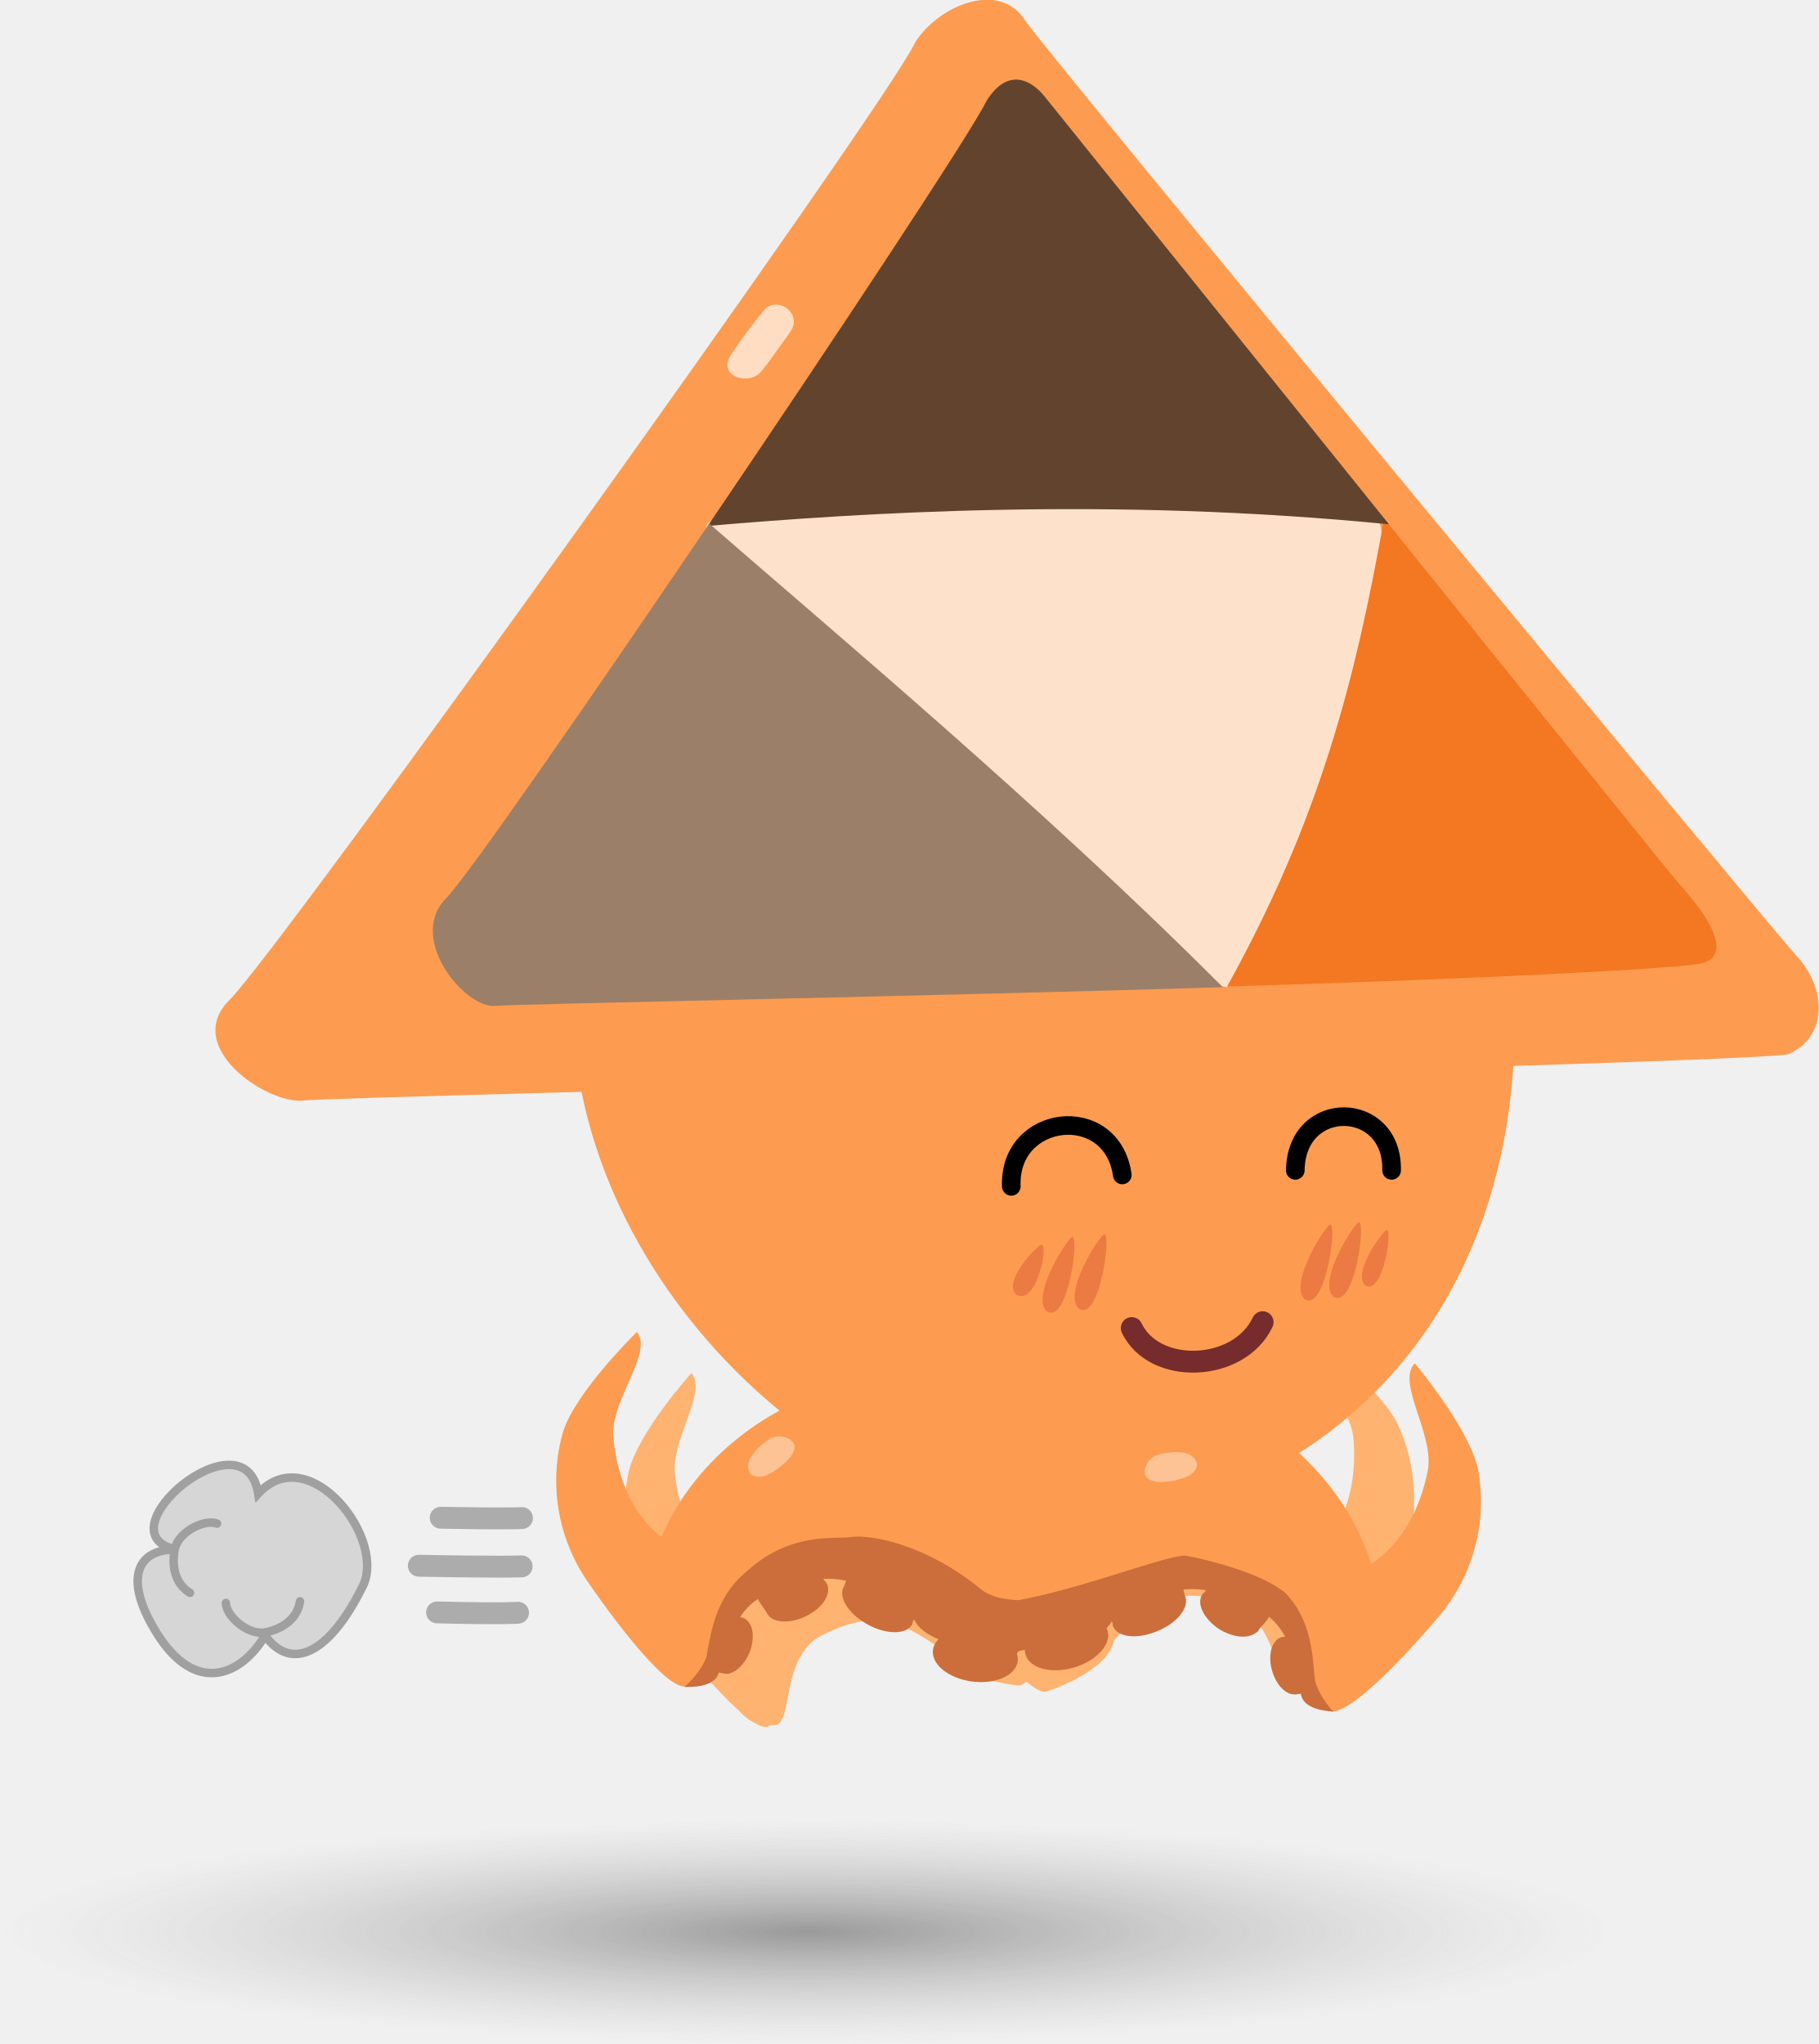
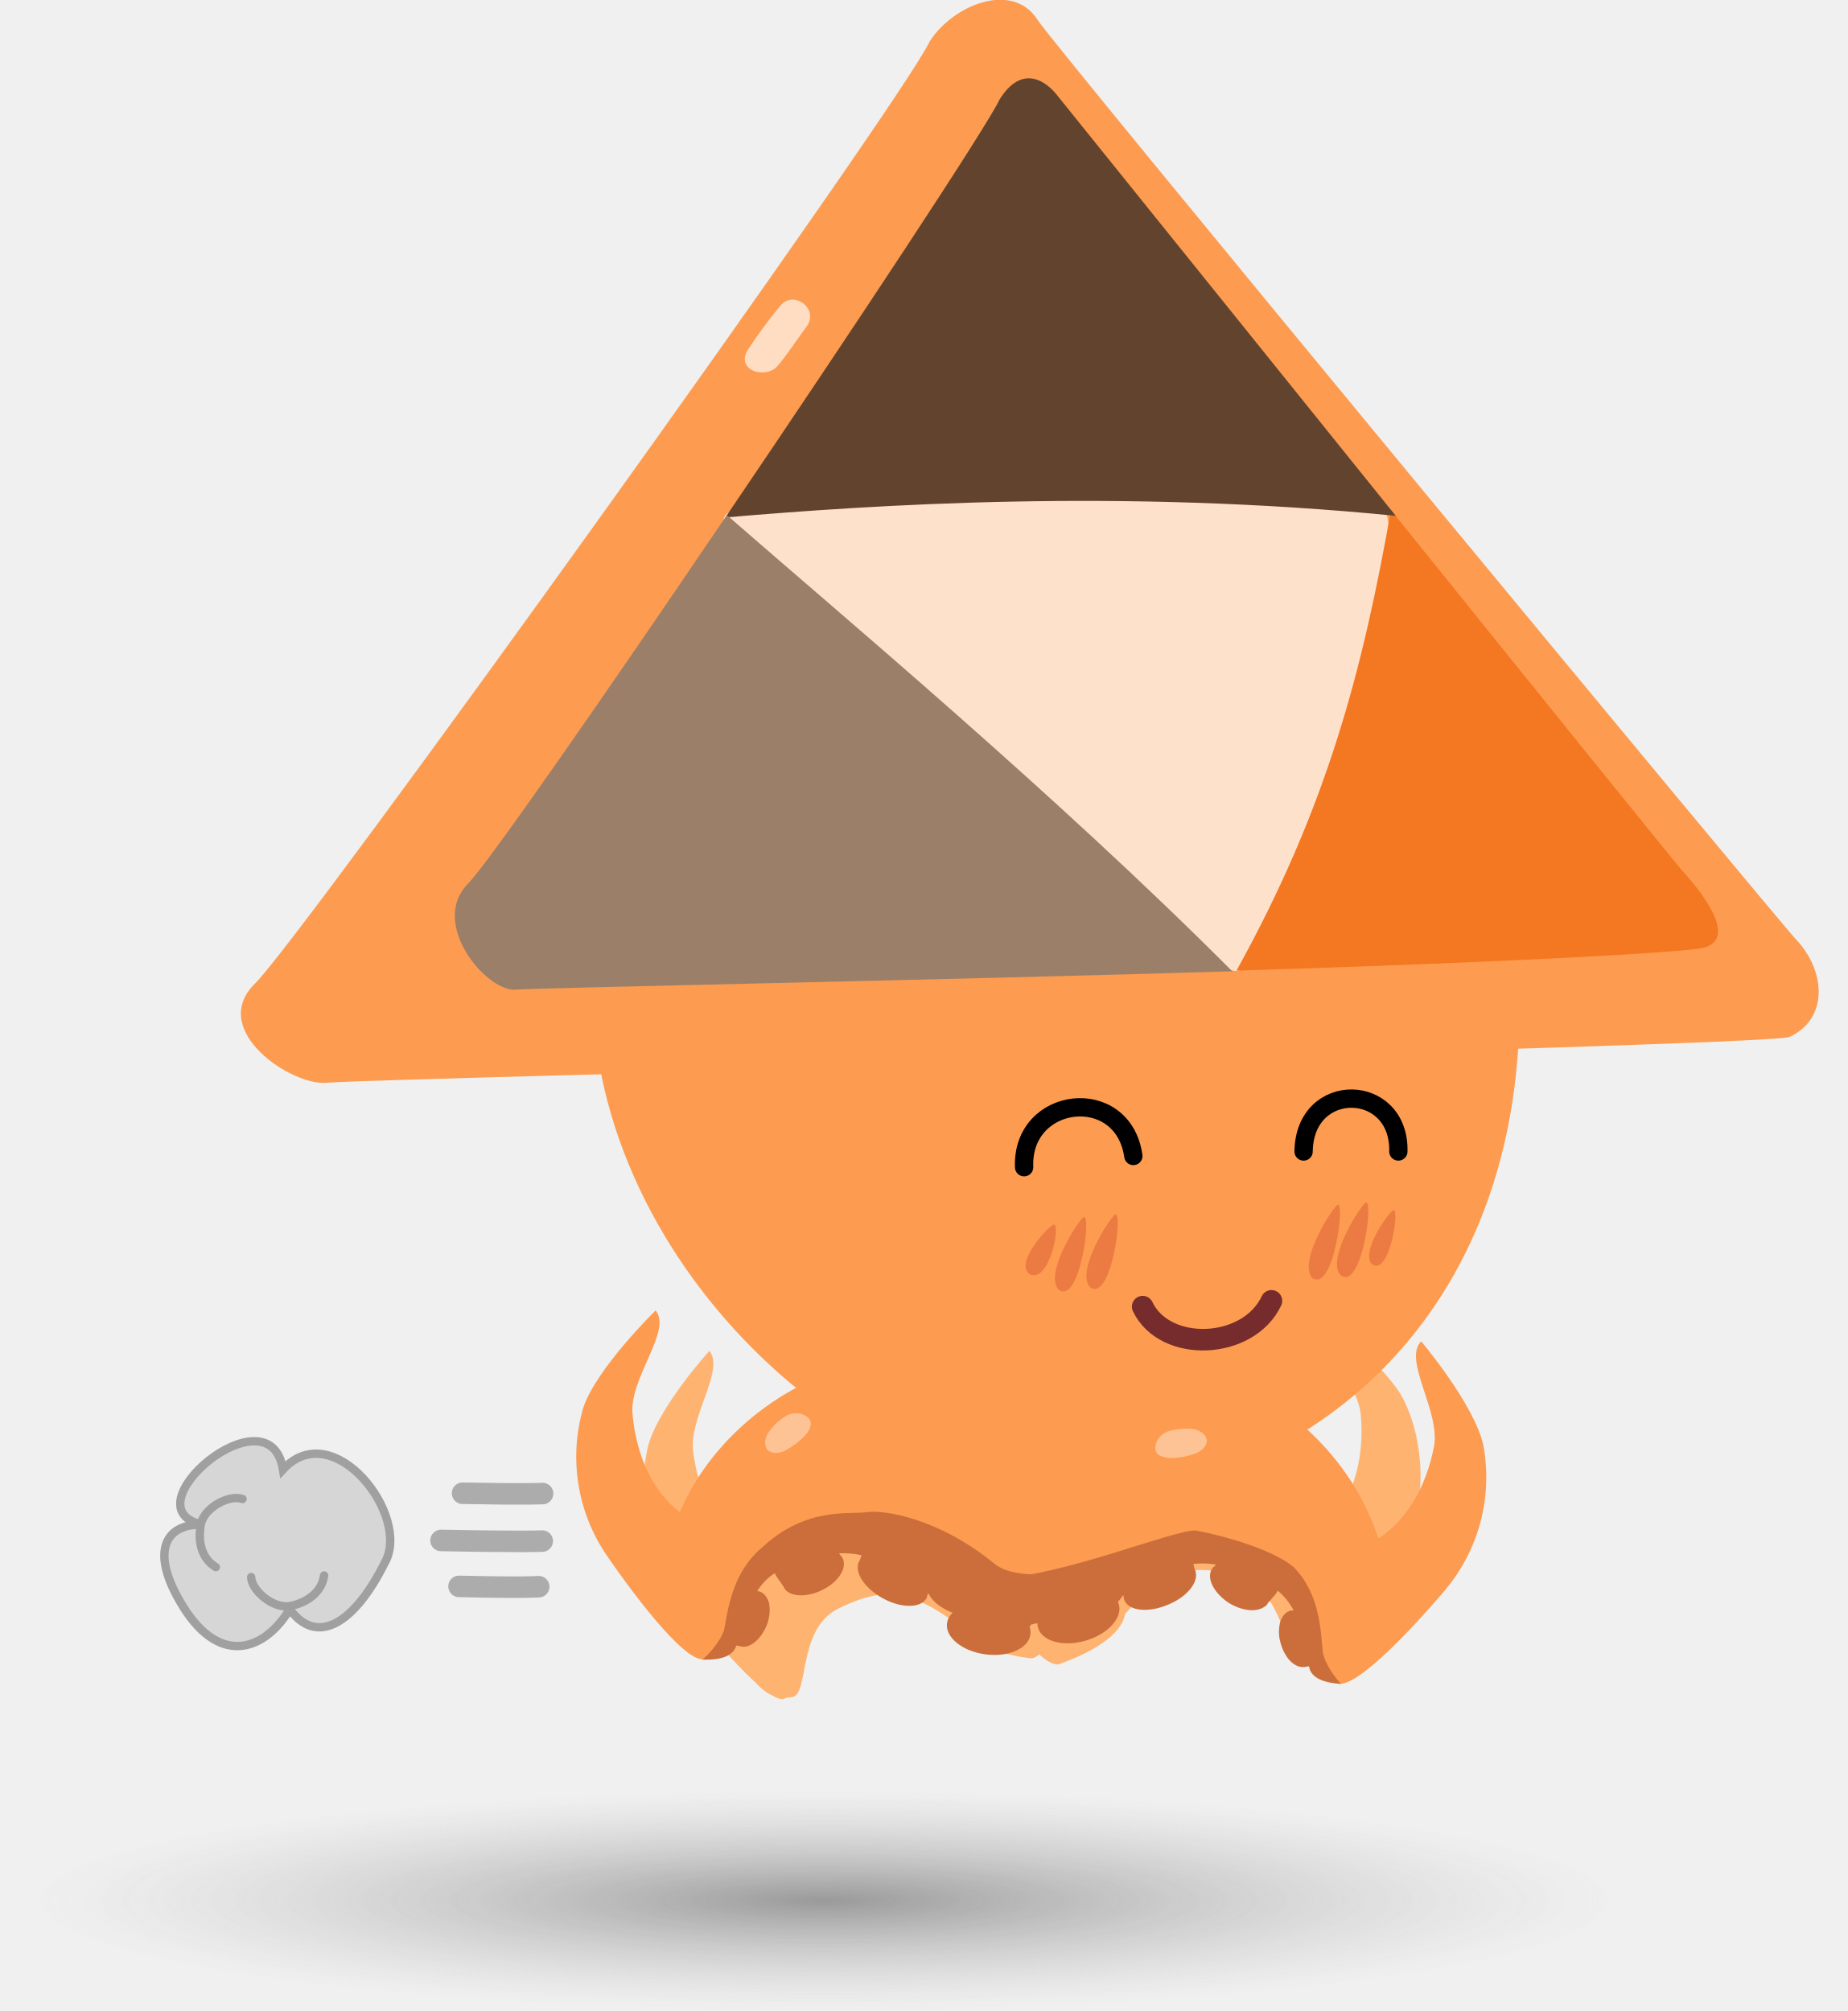
- <svg xmlns="http://www.w3.org/2000/svg" xmlns:xlink="http://www.w3.org/1999/xlink" viewBox="0 0 55.71 62.61">
+ <svg xmlns="http://www.w3.org/2000/svg" xmlns:xlink="http://www.w3.org/1999/xlink" width="206.3" height="224.6" viewBox="0 0 55.71 62.61">
  <defs />
  <defs>
    <radialGradient id="b" cx="56.46" cy="167.69" r="20.58" fx="56.46" fy="167.69" gradientTransform="matrix(1.20299 0 0 .16716 30.28 144.89)" gradientUnits="userSpaceOnUse" xlink:href="#a" />
    <linearGradient id="a">
      <stop offset="0" stop-color="#838383" />
      <stop offset="1" stop-color="#bfbfbf" stop-opacity="0" />
    </linearGradient>
  </defs>
  <g transform="translate(-73.44 -113.75)">
    <path fill="#ffb370" fill-rule="evenodd" d="M107.56 164c-.13.83-1.58 1.4-2.05 1.56-.47.16-1.84-1.62-1.99-1.93-.15-.31.35-2.75.58-3.05.22-.3 2.78-2.95 5.1-2.42 2.31.54 4.31 2 4.92 3.96.28.93.33 2.97-1.1 3.06-.54.03-.58-2.03-1.96-2.38-1.55-.4-2.3-.13-3.5 1.2z" />
    <ellipse cx="98.2" cy="172.92" fill="url(#b)" color="#000" opacity=".79" overflow="visible" paint-order="markers stroke fill" rx="24.76" ry="3.44" style="isolation:auto;mix-blend-mode:normal;solid-color:#000;solid-opacity:1;marker:none" />
    <path fill="#ffb370" fill-rule="evenodd" d="M113.75 154.83c-.37.7 1.06 1.88 1.15 2.98.1 1.1-.07 2.97-1.74 3.94-1.67.98.05 3.94.55 4.15.5.21 1.91-2.38 2.6-3.97.68-1.59.53-3.34-.05-4.55-.54-1.13-2.51-2.55-2.51-2.55z" />
    <path fill="#fffdfb" fill-opacity=".46" fill-rule="evenodd" d="M106.84 160.53c.22-.1.43-.29.6-.5.1-.12.16-.29.14-.43 0-.07-.03-.13-.08-.17-.12-.1-.3-.1-.47-.04-.2.08-.4.24-.56.43a.6.6 0 00-.13.5c.03.17.15.3.31.27.06 0 .14-.03.19-.06z" />
    <path fill="#ffb370" fill-rule="evenodd" d="M94.62 155.8c.5.61-.65 2.07-.5 3.16.14 1.1.7 2.89 2.53 3.49 1.84.6.78 3.86.34 4.17-.44.31-2.37-1.92-3.38-3.33a5.66 5.66 0 01-.91-4.46c.29-1.22 1.92-3.02 1.92-3.02z" />
    <path fill="#ffb370" fill-rule="evenodd" d="M102.3 164.28c.3.78 1.83 1.04 2.32 1.1.5.05 1.46-1.98 1.54-2.31.09-.34-.92-2.62-1.2-2.86-.29-.25-3.35-2.3-5.5-1.29-2.15 1.02-3.8 2.86-3.97 4.9-.09.98.3 2.98 1.71 2.77.54-.09.15-2.1 1.42-2.75 1.43-.71 2.23-.6 3.67.44z" />
    <path fill="#fffdfb" fill-opacity=".46" fill-rule="evenodd" d="M96.13 160.75c-.12.21-.31.4-.54.57a.59.59 0 01-.43.11c-.08 0-.14-.04-.17-.09-.1-.13-.08-.3 0-.47.09-.2.25-.38.45-.54a.6.6 0 01.51-.09c.17.05.3.17.25.33a.53.53 0 01-.07.18z" />
    <path fill="#fd9c50" d="M119.3 139.98c2.33 11.27-3.09 18.72-11.25 20.32-7.25 1.43-16.24-5.91-17.02-14.65-.62-6.89 3.52-12.02 11.74-13.3 8-1.25 15.5 2.65 16.54 7.63z" color="#000" overflow="visible" paint-order="markers stroke fill" style="isolation:auto;mix-blend-mode:normal;solid-color:#000;solid-opacity:1;marker:none" />
    <path fill="#fd9c50" fill-rule="evenodd" d="M101.48 115.04c.72-1.13 2.58-1.9 3.36-.67.45.73 22.94 27.91 23.61 28.63.93.98 1.02 2.48-.22 3.04-1.25.3-44.38 1.29-45.5 1.42-1.1.12-3.73-1.64-2.25-3.09 1.47-1.44 20.13-27.43 21-29.33z" />
    <g fill-rule="evenodd" opacity=".7">
      <path fill="#fff" d="M95.12 129.78c2.34-1.92 19.73-1.09 20.54-.08.82 1-3.23 14.19-4.62 14.28-1.4.09-17.3-11.49-15.92-14.2z" />
      <path fill="#f1680d" d="M115.84 129.63c-.88 4.96-1.97 9.22-4.81 14.34 9.08-.28 14-.58 14.53-.71 1.04-.26.1-1.58-.66-2.41-.26-.3-4.59-5.66-9.06-11.22z" />
      <path fill="#211f20" d="M104.7 116.2c-.34-.06-.7.1-1.04.64-.39.84-4.5 7.06-8.54 13.02 4.68-.4 12.29-.9 20.87-.05l-10.57-13.13c-.2-.24-.45-.43-.72-.48z" />
      <path fill="#737373" d="M95.17 129.78c-3.75 5.54-7.46 10.88-8.06 11.48-1.23 1.24.6 3.42 1.52 3.3.46-.05 13.43-.3 22.27-.57-5.48-5.5-12.18-11.1-15.73-14.2z" />
    </g>
    <path fill="#ffddc2" fill-rule="evenodd" d="M97.66 123.9c-.39.54-.67.96-.92 1.25-.39.43-1.37.11-.88-.57.25-.38.58-.84.98-1.32.4-.48 1.2.09.82.64z" />
    <path fill="#fd9c50" fill-rule="evenodd" d="M101.4 163.18c.3.9 2.17 1.24 2.77 1.32.6.07 1.98-2.2 2.1-2.59.14-.38-.82-3.7-1.14-3.98-.33-.29-4.16-2.48-6.9-1.4-2.73 1.1-4.55 3.4-4.96 5.73-.2 1.1-.27 3.06 1.49 2.86.67-.07.55-1.86 2.17-2.55 1.83-.78 2.8-.63 4.48.6z" />
    <path fill="#fd9c50" fill-rule="evenodd" d="M92.95 154.55c.52.63-.82 2.1-.72 3.22.1 1.12.58 2.97 2.54 3.63 1.96.66.25 3.67-.25 3.98-.5.3-2.08-1.73-3.09-3.2a5.45 5.45 0 01-.74-4.58c.4-1.24 2.26-3.05 2.26-3.05z" />
    <path fill="#ffddc2" fill-opacity=".6" fill-rule="evenodd" d="M97.66 158.37c-.16.2-.4.39-.66.53-.14.08-.32.11-.45.06-.07-.02-.13-.06-.15-.12-.08-.15-.04-.34.07-.5.13-.2.33-.38.56-.52a.6.6 0 01.53-.02c.17.07.27.22.2.38a.61.61 0 01-.1.19z" />
    <path fill="#fd9c50" fill-rule="evenodd" d="M116.78 155.51c-.58.58.6 2.17.4 3.27-.21 1.11-.89 2.9-2.9 3.36-2.01.46-.62 3.63-.16 3.99.46.35 2.25-1.51 3.4-2.87a5.45 5.45 0 001.2-4.49c-.26-1.27-1.94-3.26-1.94-3.26z" />
    <path fill="#fd9c50" fill-rule="evenodd" d="M107.55 163.24c-.38.87-2.28 1.02-2.88 1.03-.6.02-1.74-2.39-1.84-2.78-.09-.4 1.2-3.6 1.55-3.85.35-.25 4.39-2.05 7-.68 2.61 1.36 4.19 3.83 4.36 6.19.08 1.12-.04 3.07-1.77 2.7-.66-.15-.36-1.91-1.9-2.77-1.74-.95-2.72-.9-4.52.16z" />
    <path fill="#cb6e3b" d="M104.92 163.46c.31-.28-2.27-.52-1.37-.56 2.14-.1 5.5-1.52 6.21-1.5.67.12 2.37.55 3.06 1.15.83.85.83 2.02.9 2.65.08.4.43.84.57.98-.15-.02-.93-.04-1-.55l-.1.01-.02.01a.4.4 0 01-.08 0h-.01c-.28 0-.57-.33-.68-.76a1.2 1.2 0 010-.67c.07-.18.18-.3.33-.33h.08a1.98 1.98 0 00-.5-.62.38.38 0 01-.05.1l-.26.3-.01.03a.41.41 0 01-.06.06h-.01c-.25.2-.73.15-1.15-.12-.41-.28-.64-.68-.54-.97a.35.35 0 01.12-.16l.04-.05a2.75 2.75 0 00-.7-.02l.04.18.02.02.02.1c.04.34-.33.75-.87.97-.61.26-1.22.2-1.36-.14a.37.37 0 01-.02-.1l-.02-.06c-.48.83-2.01.85-2.6.87-.27.01-.42.2-.84-.08-.17-.11.52-.44.86-.74z" color="#000" overflow="visible" paint-order="markers stroke fill" style="isolation:auto;mix-blend-mode:normal;solid-color:#000;solid-opacity:1;marker:none" />
    <path fill="#ffddc2" fill-opacity=".6" fill-rule="evenodd" d="M108.89 159.14c.26.02.55-.03.84-.13.15-.05.3-.16.35-.29.03-.07.04-.13.01-.19-.05-.16-.23-.26-.42-.29-.23-.03-.5 0-.76.07a.6.6 0 00-.38.37c-.06.17-.02.35.15.4.06.03.15.05.21.06z" />
    <g fill="#d35034" fill-opacity=".44" fill-rule="evenodd">
      <path d="M104.58 153.41c-.42-.33.44-1.32.73-1.52.3-.2-.1 1.89-.73 1.52zM105.5 153.91c-.44-.44.45-1.94.75-2.25.3-.3-.08 2.72-.75 2.25zM106.48 153.83c-.44-.44.45-1.94.75-2.25.3-.31-.08 2.72-.75 2.25z" />
    </g>
    <g fill="#d35034" fill-opacity=".44" fill-rule="evenodd">
      <path d="M113.4 153.54c-.44-.44.45-1.94.75-2.26.3-.3-.09 2.72-.75 2.26z" />
      <path d="M114.28 153.46c-.44-.43.45-1.94.75-2.25.3-.3-.08 2.72-.75 2.25zM115.26 153.12c-.37-.34.38-1.45.63-1.68.25-.23-.07 2.04-.63 1.68z" />
    </g>
    <path fill="none" stroke="#762c2c" stroke-linecap="round" stroke-width=".67" d="M112.12 154.25c-.72 1.53-3.32 1.63-4.01.18" />
    <path fill="#cb6e3b" d="M105.89 163c-.26-.41-1.69.01-2.4-.57-1.71-1.4-3.4-1.68-3.97-1.6-.56.08-1.9-.18-3.28 1.12-.91.77-1.04 1.93-1.16 2.55-.13.39-.52.8-.68.92.15 0 .93.05 1.06-.44l.09.02h.02l.08.02h.01c.28.02.6-.28.76-.7.08-.22.1-.46.06-.66-.05-.18-.15-.31-.29-.36a.37.37 0 00-.08-.01c.14-.22.32-.42.55-.56l.05.1.23.33v.02l.06.07v.01c.23.22.72.21 1.16-.02.44-.22.71-.6.64-.9a.35.35 0 00-.1-.17l-.04-.06c.24-.01.47.01.7.06l-.06.17-.02.02a.37.37 0 00-.03.09v.01c-.07.33.26.77.77 1.05.58.32 1.19.31 1.36 0a.37.37 0 00.03-.1l.03-.06c.39.88 2.48.97 3.06 1.05.27.04-.18.37.22-.2 0 0 .2-.87.45-.96z" color="#000" overflow="visible" paint-order="markers stroke fill" style="isolation:auto;mix-blend-mode:normal;solid-color:#000;solid-opacity:1;marker:none" />
    <ellipse cx="124.37" cy="149.18" fill="#cb6e3b" color="#000" overflow="visible" paint-order="markers stroke fill" rx="1.31" ry=".8" style="isolation:auto;mix-blend-mode:normal;solid-color:#000;solid-opacity:1;marker:none" transform="rotate(7.68)" />
    <ellipse cx="55.93" cy="187.21" fill="#cb6e3b" color="#000" overflow="visible" paint-order="markers stroke fill" rx="1.31" ry=".8" style="isolation:auto;mix-blend-mode:normal;solid-color:#000;solid-opacity:1;marker:none" transform="rotate(-16.26)" />
    <path fill="none" stroke="#000" stroke-linecap="round" stroke-width=".57" d="M104.42 150.09c-.09-2.23 3.08-2.6 3.4-.35M113.12 149.6c.03-2.23 3-2.16 2.95 0" />
    <path fill="#d6d6d6" fill-rule="evenodd" stroke="#a0a0a0" stroke-width=".26" d="M78.86 161.22c-2.41-.48 2.07-4.28 2.49-1.72 1.57-1.7 4 1.45 3.17 2.9-.95 1.91-2.12 2.61-2.96 1.45-.75 1.25-2.14 1.82-3.32-.08-1.1-1.77-.5-2.6.62-2.55z" />
    <path fill="none" stroke="#acacac" stroke-linecap="round" stroke-width=".67" d="M86.94 160.24c2.07.04 2.49.01 2.49.01M86.27 161.71c2.62.05 3.15.02 3.15.02M86.83 163.14c2.07.05 2.48.01 2.48.01" />
    <path fill="none" stroke="#9f9f9f" stroke-linecap="round" stroke-width=".26" d="M79.26 162.54c-.43-.26-.57-.76-.47-1.32.1-.55.92-.95 1.3-.8M82.63 162.8c-.07.5-.49.83-1.04.95-.55.11-1.23-.5-1.23-.9" />
  </g>
</svg>
